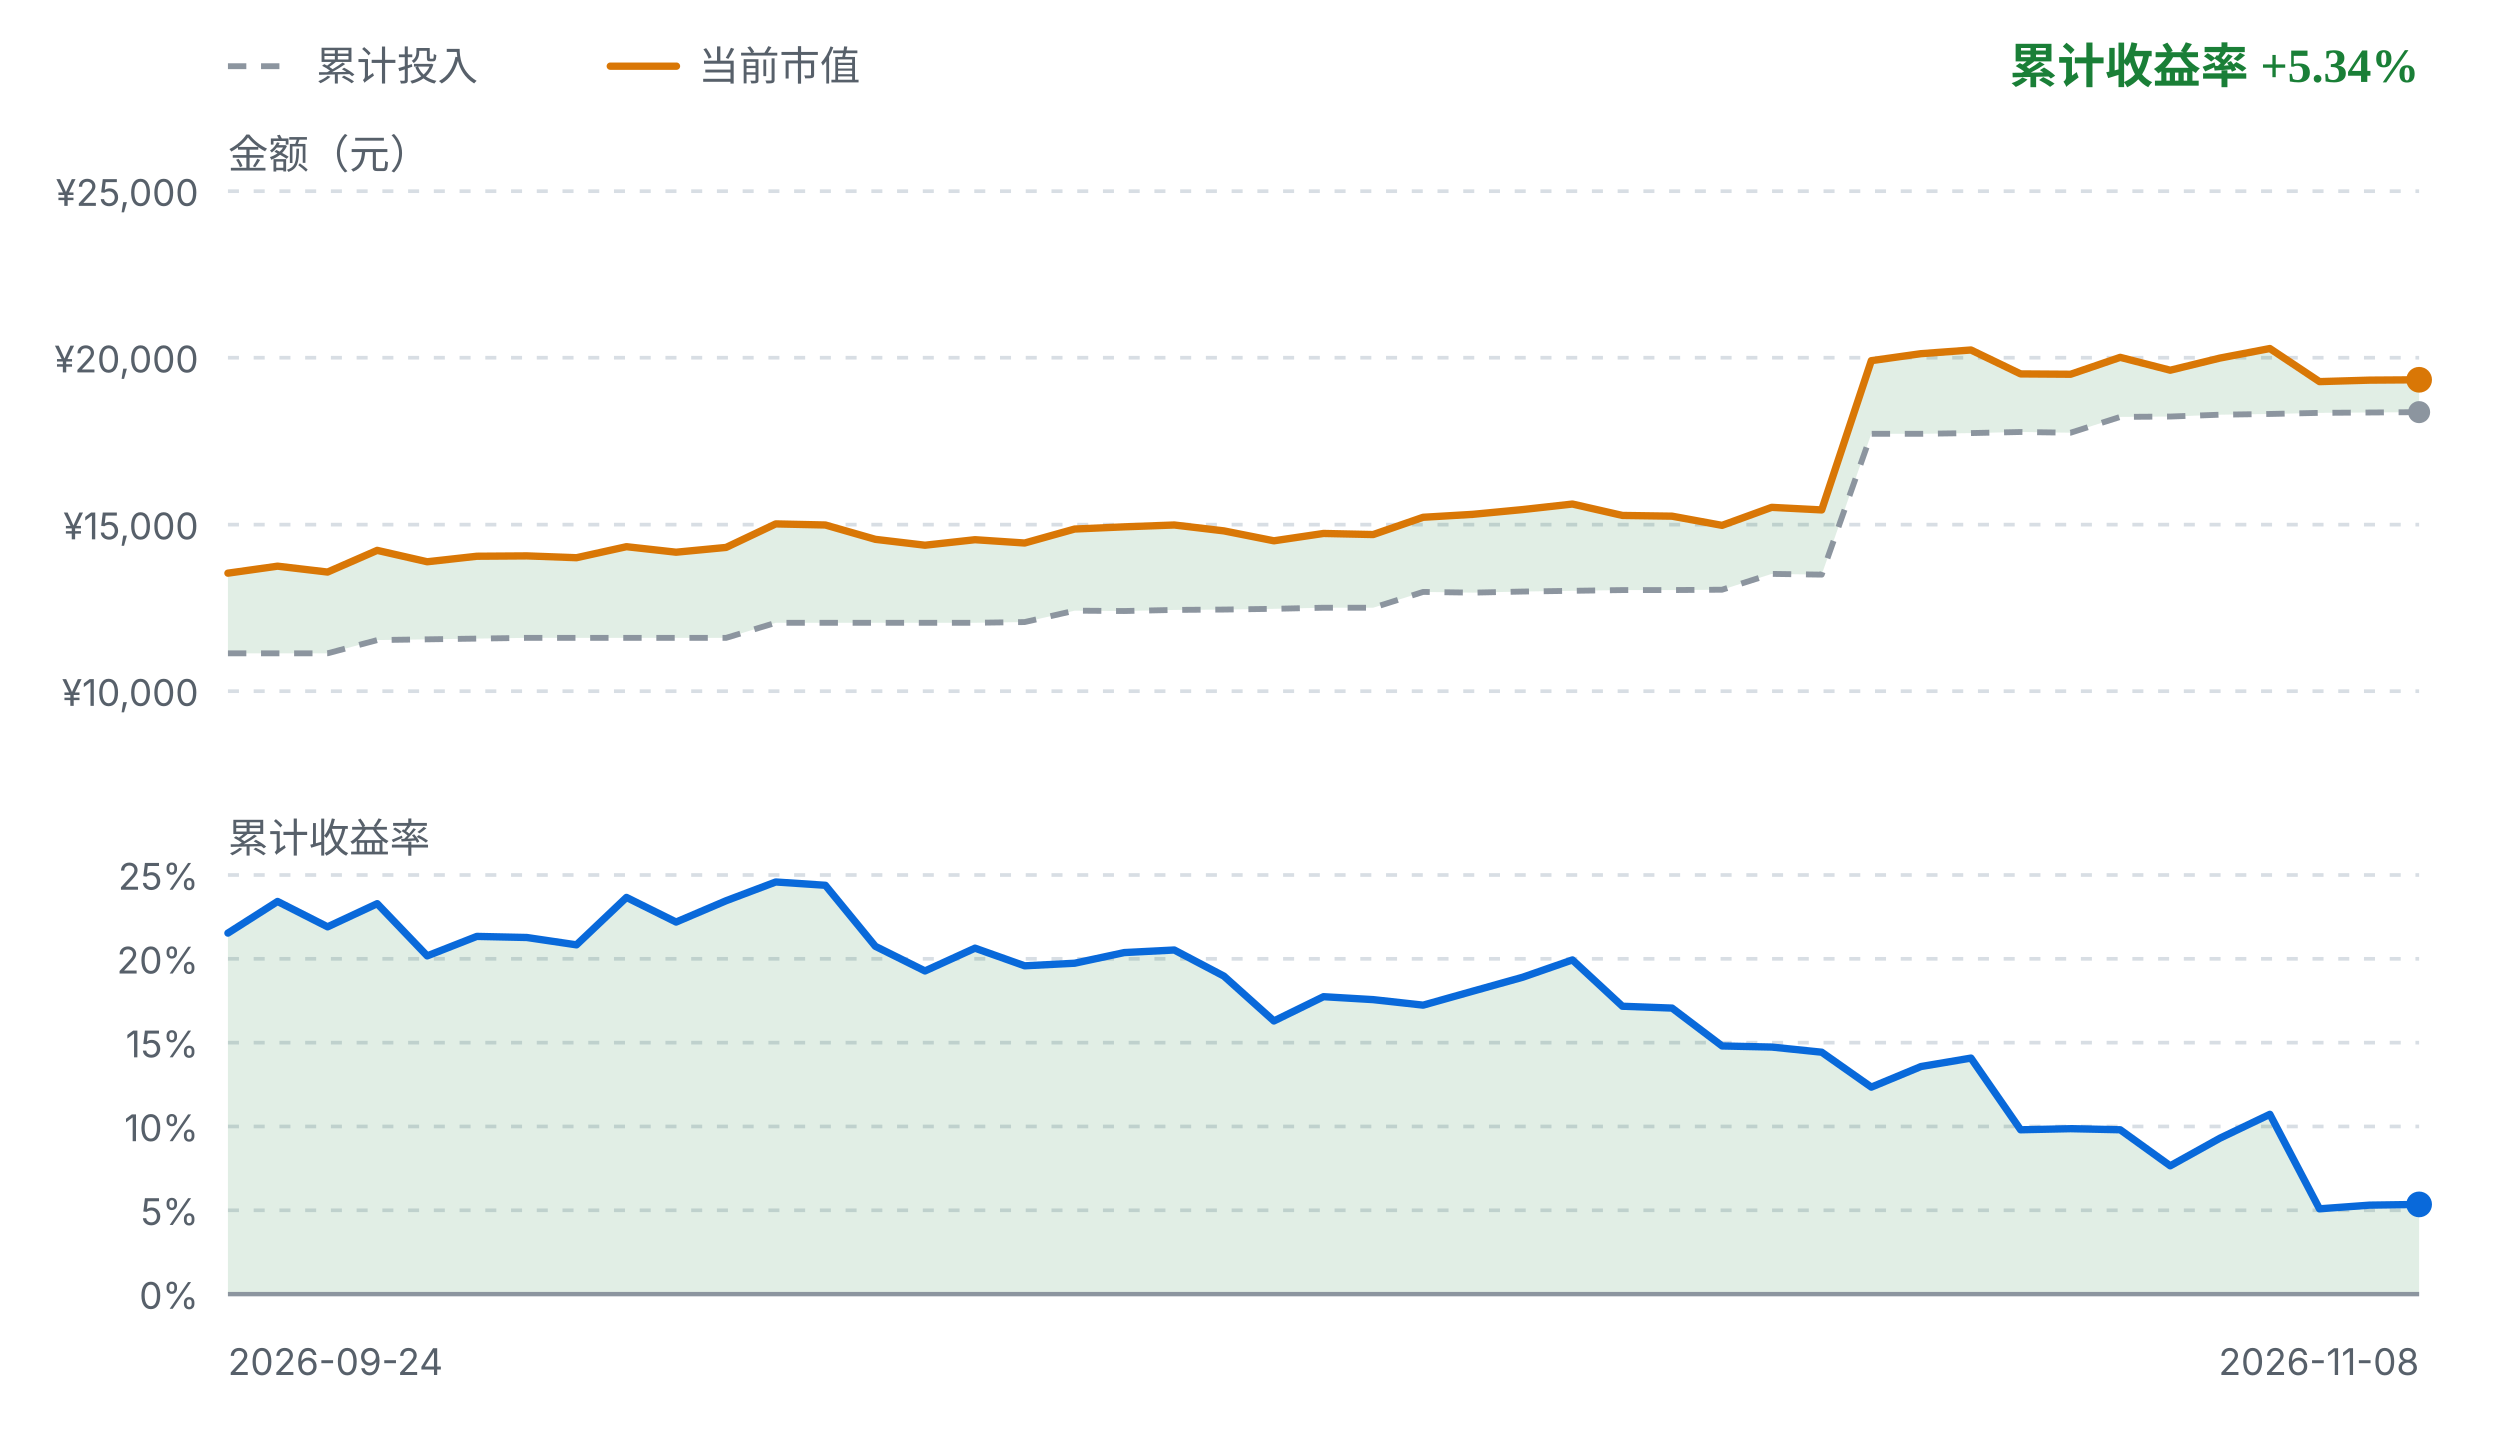
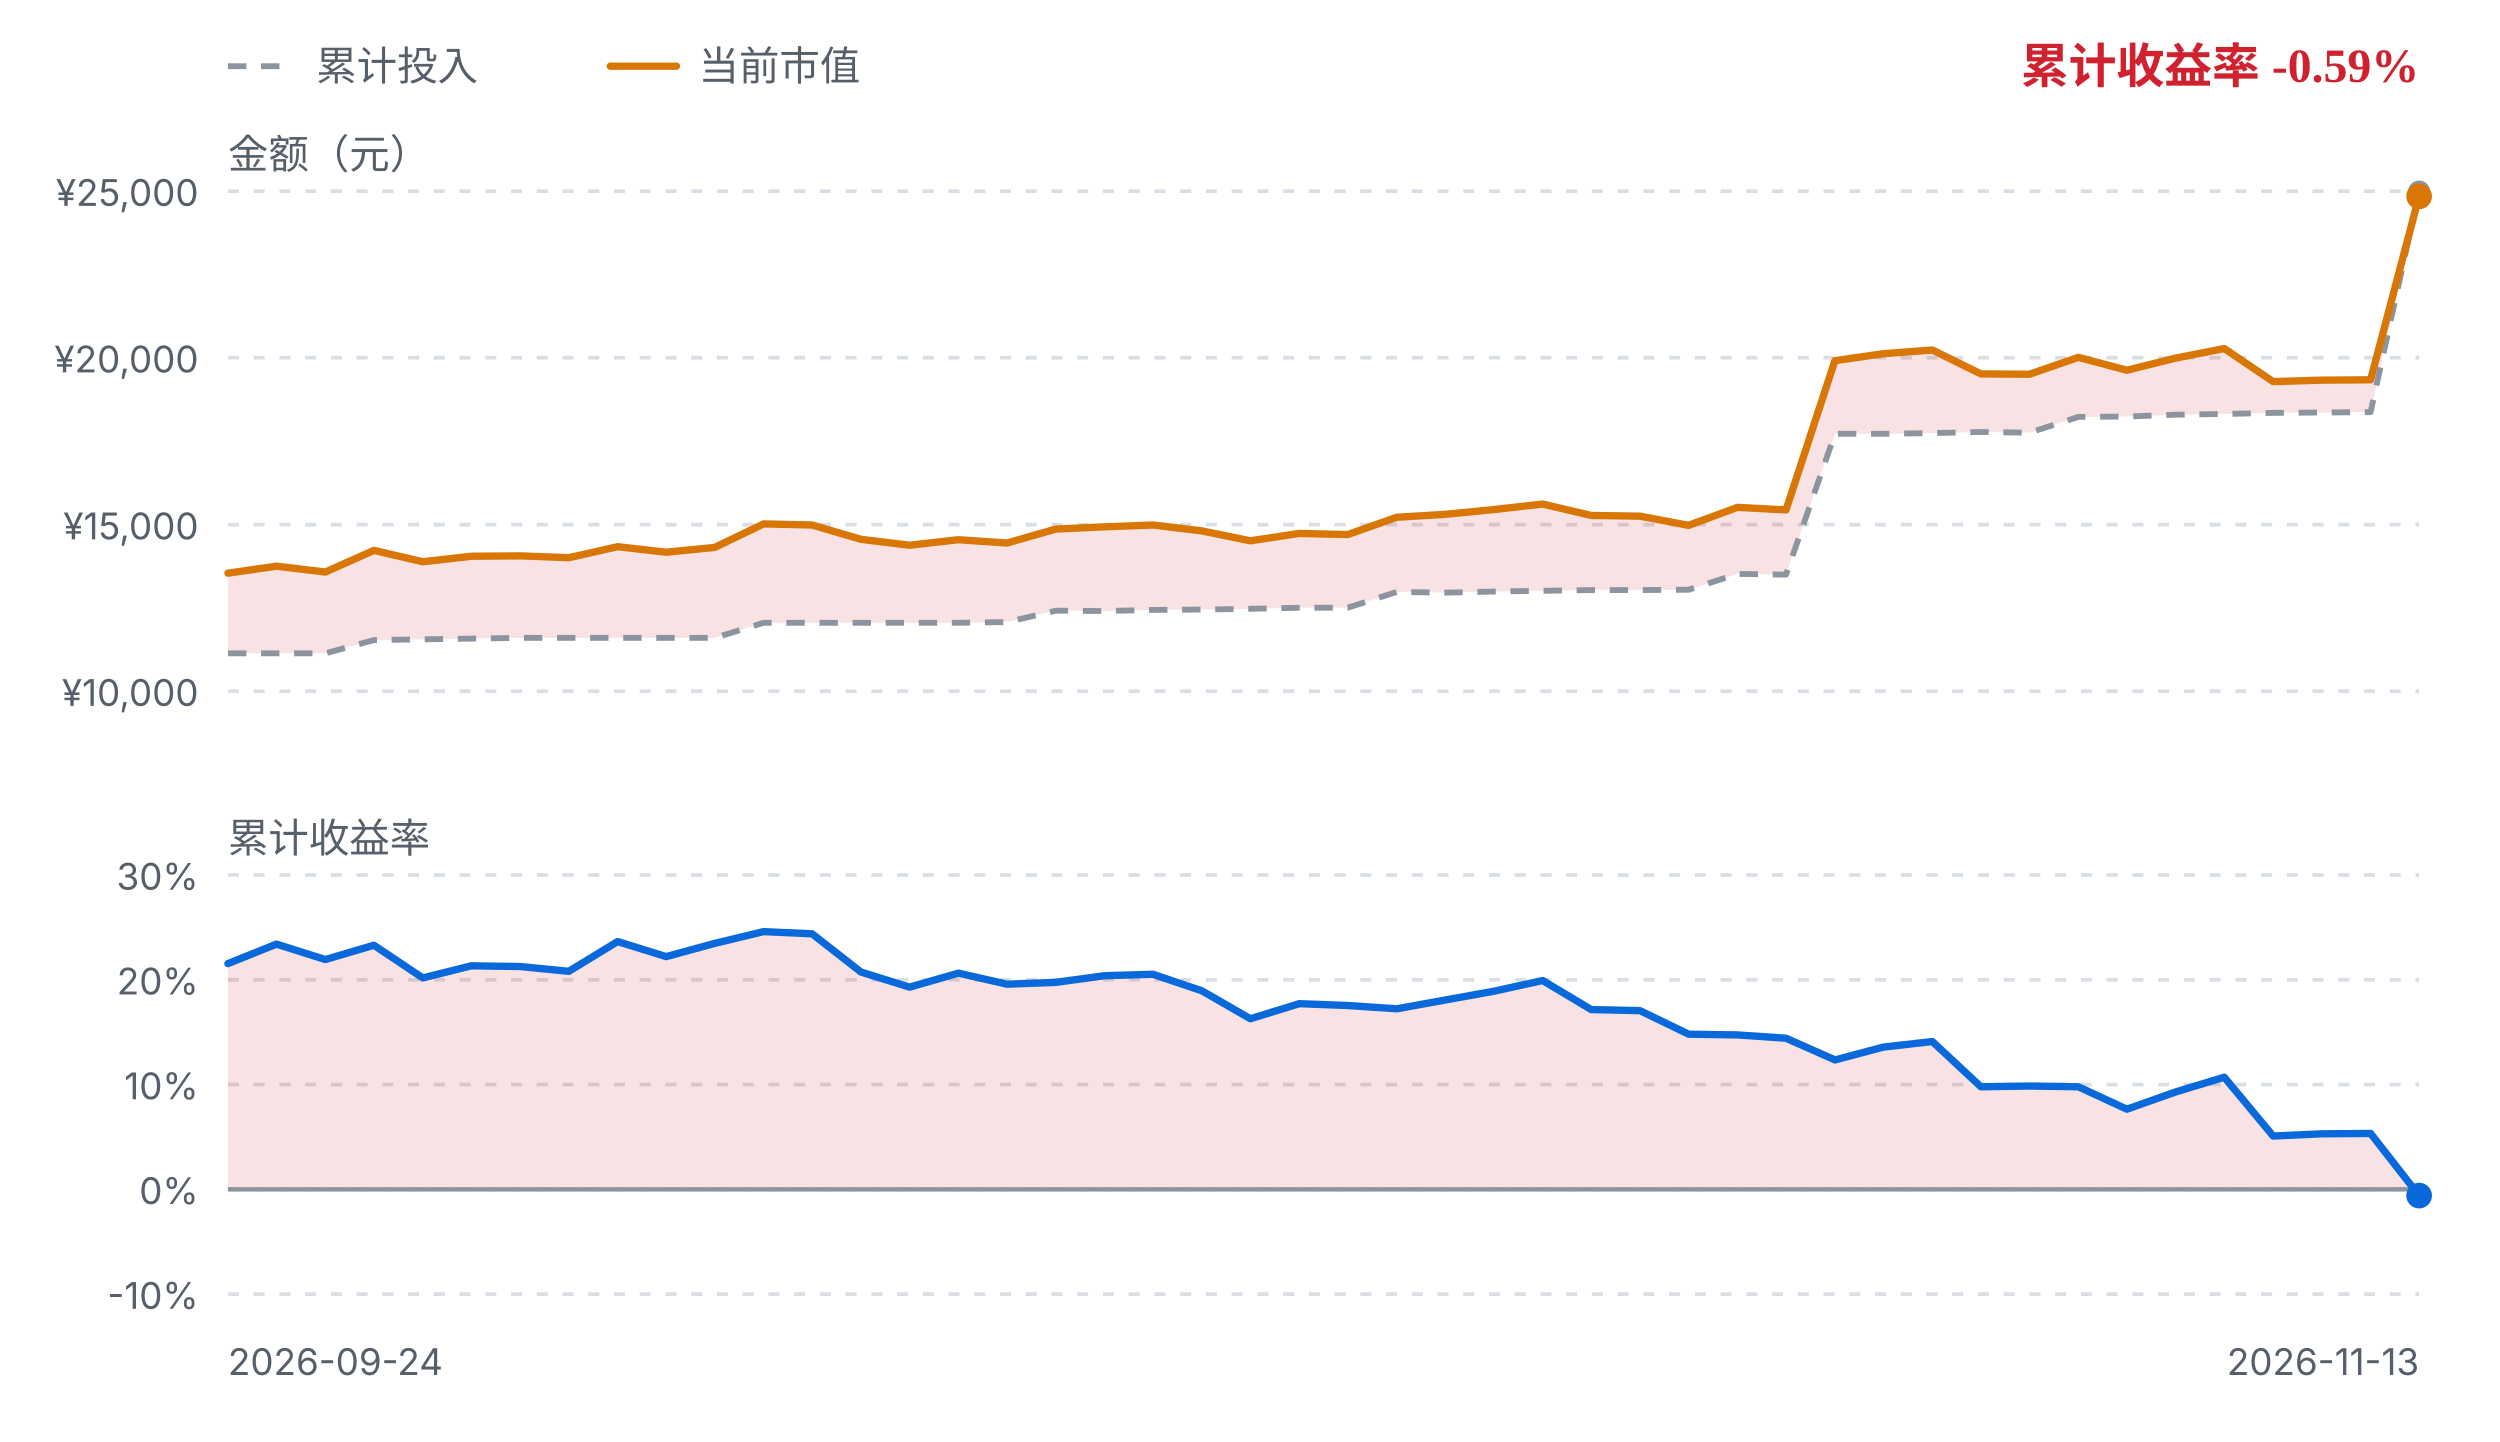
<svg xmlns="http://www.w3.org/2000/svg" viewBox="0 0 680 392" width="680" height="392" role="img" aria-label="FIRE 收益曲线">
  <style>
    .fg { fill: #1f2328; font-family: ui-sans-serif, system-ui, -apple-system, "Segoe UI", sans-serif; }
    .fg-muted { fill: #57606a; font-family: ui-sans-serif, system-ui, -apple-system, "Segoe UI", sans-serif; }
    .grid { stroke: #d8dee4; stroke-width: 1; stroke-dasharray: 3 4; }
    .zero { stroke: #8c959f; stroke-width: 1.2; }
    .basis { fill: none; stroke: #8c959f; stroke-width: 1.6; stroke-dasharray: 5 4; stroke-linejoin: round; }
    .value { fill: none; stroke: #d97706; stroke-width: 2; stroke-linejoin: round; stroke-linecap: round; }
    .rate { fill: none; stroke: #0969da; stroke-width: 2; stroke-linejoin: round; stroke-linecap: round; }
    .gap-up { fill: #1a7f37; fill-opacity: 0.13; }
    .gap-down { fill: #cf222e; fill-opacity: 0.13; }
    .rate-up { fill: #1a7f37; fill-opacity: 0.13; }
    .rate-down { fill: #cf222e; fill-opacity: 0.13; }
    .up { fill: #1a7f37; }
    .down { fill: #cf222e; }
    .dot-value { fill: #d97706; }
    .dot-basis { fill: #8c959f; }
    .dot-rate { fill: #0969da; }
    @media (prefers-color-scheme: dark) {
      .fg { fill: #e6edf3; }
      .fg-muted { fill: #8b949e; }
      .grid { stroke: #30363d; }
      .zero { stroke: #6e7681; }
      .basis { stroke: #6e7681; }
      .value { stroke: #f0b429; }
      .rate { stroke: #58a6ff; }
      .gap-up, .rate-up { fill: #3fb950; fill-opacity: 0.16; }
      .gap-down, .rate-down { fill: #f85149; fill-opacity: 0.16; }
      .up { fill: #3fb950; }
      .down { fill: #f85149; }
      .dot-value { fill: #f0b429; }
      .dot-basis { fill: #6e7681; }
      .dot-rate { fill: #58a6ff; }
    }
  </style>
  <line class="basis" x1="62" y1="18" x2="80" y2="18" />
  <text class="fg-muted" x="86" y="18" font-size="11" dominant-baseline="middle">累计投入</text>
  <line class="value" x1="166" y1="18" x2="184" y2="18" />
  <text class="fg-muted" x="190" y="18" font-size="11" dominant-baseline="middle">当前市值</text>
-   <text class="up" x="658" y="18" text-anchor="end" font-size="13" font-weight="600" dominant-baseline="middle">累计收益率 +5.34%</text>
+   <text class="down" x="658" y="18" text-anchor="end" font-size="13" font-weight="600" dominant-baseline="middle">累计收益率 -0.59%</text>
  <text class="fg-muted" x="62" y="42" font-size="11" dominant-baseline="middle">金额（元）</text>
  <line class="grid" x1="62" y1="52.0" x2="658" y2="52.0" />
  <text class="fg-muted" x="54" y="56.0" text-anchor="end" font-size="10">¥25,000</text>
  <line class="grid" x1="62" y1="97.3" x2="658" y2="97.3" />
  <text class="fg-muted" x="54" y="101.3" text-anchor="end" font-size="10">¥20,000</text>
  <line class="grid" x1="62" y1="142.7" x2="658" y2="142.7" />
  <text class="fg-muted" x="54" y="146.7" text-anchor="end" font-size="10">¥15,000</text>
  <line class="grid" x1="62" y1="188.0" x2="658" y2="188.0" />
  <text class="fg-muted" x="54" y="192.0" text-anchor="end" font-size="10">¥10,000</text>
-   <path d="M62.0,155.9 L75.5,154.0 L89.1,155.6 L102.6,149.7 L116.2,152.8 L129.7,151.3 L143.3,151.2 L156.8,151.7 L170.4,148.7 L183.9,150.2 L197.5,148.9 L211.0,142.5 L224.5,142.8 L238.1,146.7 L251.6,148.3 L265.2,146.8 L278.7,147.7 L292.3,143.9 L305.8,143.3 L319.4,142.8 L332.9,144.4 L346.5,147.1 L360.0,145.1 L373.5,145.4 L387.1,140.7 L400.6,139.9 L414.2,138.6 L427.7,137.1 L441.3,140.2 L454.8,140.4 L468.4,142.9 L481.9,138.0 L495.5,138.7 L509.0,98.1 L522.5,96.2 L536.1,95.2 L549.6,101.7 L563.2,101.8 L576.7,97.2 L590.3,100.7 L603.8,97.4 L617.4,94.8 L630.9,103.8 L644.5,103.4 L658.0,103.3 L658.0,112.1 L644.5,112.2 L630.9,112.3 L617.4,112.6 L603.8,112.8 L590.3,113.3 L576.7,113.4 L563.2,117.7 L549.6,117.5 L536.1,117.8 L522.5,118.0 L509.0,118.0 L495.5,156.3 L481.9,156.1 L468.4,160.4 L454.8,160.5 L441.3,160.5 L427.7,160.7 L414.2,160.9 L400.6,161.2 L387.1,161.0 L373.5,165.3 L360.0,165.3 L346.5,165.6 L332.9,165.8 L319.4,165.9 L305.8,166.2 L292.3,166.1 L278.7,169.2 L265.2,169.4 L251.6,169.4 L238.1,169.4 L224.5,169.4 L211.0,169.4 L197.5,173.5 L183.9,173.5 L170.4,173.5 L156.8,173.5 L143.3,173.5 L129.7,173.7 L116.2,173.9 L102.6,174.1 L89.1,177.7 L75.5,177.7 L62.0,177.7 Z" class="gap-up" />
-   <path d="M62.0,177.7 L75.5,177.7 L89.1,177.7 L102.6,174.1 L116.2,173.9 L129.7,173.7 L143.3,173.5 L156.8,173.5 L170.4,173.5 L183.9,173.5 L197.5,173.5 L211.0,169.4 L224.5,169.4 L238.1,169.4 L251.6,169.4 L265.2,169.4 L278.7,169.2 L292.3,166.1 L305.8,166.2 L319.4,165.9 L332.9,165.8 L346.5,165.6 L360.0,165.3 L373.5,165.3 L387.1,161.0 L400.6,161.2 L414.2,160.9 L427.7,160.7 L441.3,160.5 L454.8,160.5 L468.4,160.4 L481.9,156.1 L495.5,156.3 L509.0,118.0 L522.5,118.0 L536.1,117.8 L549.6,117.5 L563.2,117.7 L576.7,113.4 L590.3,113.3 L603.8,112.8 L617.4,112.6 L630.9,112.3 L644.5,112.2 L658.0,112.1" class="basis" />
-   <path d="M62.0,155.9 L75.5,154.0 L89.1,155.6 L102.6,149.7 L116.2,152.8 L129.7,151.3 L143.3,151.2 L156.8,151.7 L170.4,148.7 L183.9,150.2 L197.5,148.9 L211.0,142.5 L224.5,142.8 L238.1,146.7 L251.6,148.3 L265.2,146.8 L278.7,147.7 L292.3,143.9 L305.8,143.3 L319.4,142.8 L332.9,144.4 L346.5,147.1 L360.0,145.1 L373.5,145.4 L387.1,140.7 L400.6,139.9 L414.2,138.6 L427.7,137.1 L441.3,140.2 L454.8,140.4 L468.4,142.9 L481.9,138.0 L495.5,138.7 L509.0,98.1 L522.5,96.2 L536.1,95.2 L549.6,101.7 L563.2,101.8 L576.7,97.2 L590.3,100.7 L603.8,97.4 L617.4,94.8 L630.9,103.8 L644.5,103.4 L658.0,103.3" class="value" />
-   <circle class="dot-basis" cx="658.0" cy="112.1" r="3" />
-   <circle class="dot-value" cx="658.0" cy="103.3" r="3.5" />
+   <path d="M62.0,155.9 L75.2,154.0 L88.5,155.6 L101.7,149.7 L115.0,152.8 L128.2,151.3 L141.5,151.2 L154.7,151.7 L168.0,148.7 L181.2,150.2 L194.4,148.9 L207.7,142.5 L220.9,142.8 L234.2,146.7 L247.4,148.3 L260.7,146.8 L273.9,147.7 L287.2,143.9 L300.4,143.3 L313.6,142.8 L326.9,144.4 L340.1,147.1 L353.4,145.1 L366.6,145.4 L379.9,140.7 L393.1,139.9 L406.4,138.6 L419.6,137.1 L432.8,140.2 L446.1,140.4 L459.3,142.9 L472.6,138.0 L485.8,138.7 L499.1,98.1 L512.3,96.2 L525.6,95.2 L538.8,101.7 L552.0,101.8 L565.3,97.2 L578.5,100.7 L591.8,97.4 L605.0,94.8 L618.3,103.8 L631.5,103.4 L644.8,103.3 L658.0,53.4 L658.0,52.1 L644.8,112.1 L631.5,112.2 L618.3,112.3 L605.0,112.6 L591.8,112.8 L578.5,113.3 L565.3,113.4 L552.0,117.7 L538.8,117.5 L525.6,117.8 L512.3,118.0 L499.1,118.0 L485.8,156.3 L472.6,156.1 L459.3,160.4 L446.1,160.5 L432.8,160.5 L419.6,160.7 L406.4,160.9 L393.1,161.2 L379.9,161.0 L366.6,165.3 L353.4,165.3 L340.1,165.6 L326.9,165.8 L313.6,165.9 L300.4,166.2 L287.2,166.1 L273.9,169.2 L260.7,169.4 L247.4,169.4 L234.2,169.4 L220.9,169.4 L207.7,169.4 L194.4,173.5 L181.2,173.5 L168.0,173.5 L154.7,173.5 L141.5,173.5 L128.2,173.7 L115.0,173.9 L101.7,174.1 L88.5,177.7 L75.2,177.7 L62.0,177.7 Z" class="gap-down" />
+   <path d="M62.0,177.7 L75.2,177.7 L88.5,177.7 L101.7,174.1 L115.0,173.9 L128.2,173.7 L141.5,173.5 L154.7,173.5 L168.0,173.5 L181.2,173.5 L194.4,173.5 L207.7,169.4 L220.9,169.4 L234.2,169.4 L247.4,169.4 L260.7,169.4 L273.9,169.2 L287.2,166.1 L300.4,166.2 L313.6,165.9 L326.9,165.8 L340.1,165.6 L353.4,165.3 L366.6,165.3 L379.9,161.0 L393.1,161.2 L406.4,160.9 L419.6,160.7 L432.8,160.5 L446.1,160.5 L459.3,160.4 L472.6,156.1 L485.8,156.3 L499.1,118.0 L512.3,118.0 L525.6,117.8 L538.8,117.5 L552.0,117.7 L565.3,113.4 L578.5,113.3 L591.8,112.8 L605.0,112.6 L618.3,112.3 L631.5,112.2 L644.8,112.1 L658.0,52.1" class="basis" />
+   <path d="M62.0,155.9 L75.2,154.0 L88.5,155.6 L101.7,149.7 L115.0,152.8 L128.2,151.3 L141.5,151.2 L154.7,151.7 L168.0,148.7 L181.2,150.2 L194.4,148.9 L207.7,142.5 L220.9,142.8 L234.2,146.7 L247.4,148.3 L260.7,146.8 L273.9,147.7 L287.2,143.9 L300.4,143.3 L313.6,142.8 L326.9,144.4 L340.1,147.1 L353.4,145.1 L366.6,145.4 L379.9,140.7 L393.1,139.9 L406.4,138.6 L419.6,137.1 L432.8,140.2 L446.1,140.4 L459.3,142.9 L472.6,138.0 L485.8,138.7 L499.1,98.1 L512.3,96.2 L525.6,95.2 L538.8,101.7 L552.0,101.8 L565.3,97.2 L578.5,100.7 L591.8,97.4 L605.0,94.8 L618.3,103.8 L631.5,103.4 L644.8,103.3 L658.0,53.4" class="value" />
+   <circle class="dot-basis" cx="658.0" cy="52.1" r="3" />
+   <circle class="dot-value" cx="658.0" cy="53.4" r="3.5" />
  <text class="fg-muted" x="62" y="228" font-size="11" dominant-baseline="middle">累计收益率</text>
  <line class="grid" x1="62" y1="238.0" x2="658" y2="238.0" />
-   <text class="fg-muted" x="54" y="242.0" text-anchor="end" font-size="10">25%</text>
-   <line class="grid" x1="62" y1="260.8" x2="658" y2="260.8" />
-   <text class="fg-muted" x="54" y="264.8" text-anchor="end" font-size="10">20%</text>
-   <line class="grid" x1="62" y1="283.6" x2="658" y2="283.6" />
-   <text class="fg-muted" x="54" y="287.6" text-anchor="end" font-size="10">15%</text>
-   <line class="grid" x1="62" y1="306.4" x2="658" y2="306.4" />
-   <text class="fg-muted" x="54" y="310.4" text-anchor="end" font-size="10">10%</text>
-   <line class="grid" x1="62" y1="329.2" x2="658" y2="329.2" />
-   <text class="fg-muted" x="54" y="333.2" text-anchor="end" font-size="10">5%</text>
+   <text class="fg-muted" x="54" y="242.0" text-anchor="end" font-size="10">30%</text>
+   <line class="grid" x1="62" y1="266.5" x2="658" y2="266.5" />
+   <text class="fg-muted" x="54" y="270.5" text-anchor="end" font-size="10">20%</text>
+   <line class="grid" x1="62" y1="295.0" x2="658" y2="295.0" />
+   <text class="fg-muted" x="54" y="299.0" text-anchor="end" font-size="10">10%</text>
+   <line class="grid" x1="62" y1="323.5" x2="658" y2="323.5" />
+   <text class="fg-muted" x="54" y="327.5" text-anchor="end" font-size="10">0%</text>
  <line class="grid" x1="62" y1="352.0" x2="658" y2="352.0" />
-   <text class="fg-muted" x="54" y="356.0" text-anchor="end" font-size="10">0%</text>
-   <path d="M62.0,253.8 L75.5,245.2 L89.1,252.1 L102.6,245.8 L116.2,260.0 L129.7,254.7 L143.3,255.0 L156.8,257.0 L170.4,244.1 L183.9,250.8 L197.5,245.0 L211.0,239.9 L224.5,240.8 L238.1,257.4 L251.6,264.1 L265.2,257.9 L278.7,262.7 L292.3,262.0 L305.8,259.1 L319.4,258.4 L332.9,265.5 L346.5,277.7 L360.0,271.1 L373.5,271.9 L387.1,273.4 L400.6,269.6 L414.2,265.8 L427.7,261.1 L441.3,273.7 L454.8,274.2 L468.4,284.5 L481.9,284.8 L495.5,286.2 L509.0,295.7 L522.5,290.1 L536.1,287.8 L549.6,307.3 L563.2,307.0 L576.7,307.3 L590.3,317.1 L603.8,309.6 L617.4,303.1 L630.9,328.8 L644.5,327.8 L658.0,327.6 L658.0,352.0 L62.0,352.0 Z" class="rate-up" />
-   <line class="zero" x1="62" y1="352.0" x2="658" y2="352.0" />
-   <path d="M62.0,253.8 L75.5,245.2 L89.1,252.1 L102.6,245.8 L116.2,260.0 L129.7,254.7 L143.3,255.0 L156.8,257.0 L170.4,244.1 L183.9,250.8 L197.5,245.0 L211.0,239.9 L224.5,240.8 L238.1,257.4 L251.6,264.1 L265.2,257.9 L278.7,262.7 L292.3,262.0 L305.8,259.1 L319.4,258.4 L332.9,265.5 L346.5,277.7 L360.0,271.1 L373.5,271.9 L387.1,273.4 L400.6,269.6 L414.2,265.8 L427.7,261.1 L441.3,273.7 L454.8,274.2 L468.4,284.5 L481.9,284.8 L495.5,286.2 L509.0,295.7 L522.5,290.1 L536.1,287.8 L549.6,307.3 L563.2,307.0 L576.7,307.3 L590.3,317.1 L603.8,309.6 L617.4,303.1 L630.9,328.8 L644.5,327.8 L658.0,327.6" class="rate" />
-   <circle class="dot-rate" cx="658.0" cy="327.6" r="3.5" />
+   <text class="fg-muted" x="54" y="356.0" text-anchor="end" font-size="10">-10%</text>
+   <path d="M62.0,262.1 L75.2,256.8 L88.5,261.0 L101.7,257.1 L115.0,266.0 L128.2,262.7 L141.5,262.9 L154.7,264.2 L168.0,256.1 L181.2,260.2 L194.4,256.6 L207.7,253.4 L220.9,254.0 L234.2,264.4 L247.4,268.5 L260.7,264.7 L273.9,267.7 L287.2,267.2 L300.4,265.4 L313.6,265.0 L326.9,269.5 L340.1,277.1 L353.4,273.0 L366.6,273.5 L379.9,274.4 L393.1,272.0 L406.4,269.6 L419.6,266.7 L432.8,274.6 L446.1,274.9 L459.3,281.3 L472.6,281.5 L485.8,282.4 L499.1,288.3 L512.3,284.8 L525.6,283.3 L538.8,295.6 L552.0,295.4 L565.3,295.6 L578.5,301.7 L591.8,297.0 L605.0,293.0 L618.3,309.0 L631.5,308.4 L644.8,308.3 L658.0,325.2 L658.0,323.5 L62.0,323.5 Z" class="rate-down" />
+   <line class="zero" x1="62" y1="323.5" x2="658" y2="323.5" />
+   <path d="M62.0,262.1 L75.2,256.8 L88.5,261.0 L101.7,257.1 L115.0,266.0 L128.2,262.7 L141.5,262.9 L154.7,264.2 L168.0,256.1 L181.2,260.2 L194.4,256.6 L207.7,253.4 L220.9,254.0 L234.2,264.4 L247.4,268.5 L260.7,264.7 L273.9,267.7 L287.2,267.2 L300.4,265.4 L313.6,265.0 L326.9,269.5 L340.1,277.1 L353.4,273.0 L366.6,273.5 L379.9,274.4 L393.1,272.0 L406.4,269.6 L419.6,266.7 L432.8,274.6 L446.1,274.9 L459.3,281.3 L472.6,281.5 L485.8,282.4 L499.1,288.3 L512.3,284.8 L525.6,283.3 L538.8,295.6 L552.0,295.4 L565.3,295.6 L578.5,301.7 L591.8,297.0 L605.0,293.0 L618.3,309.0 L631.5,308.4 L644.8,308.3 L658.0,325.2" class="rate" />
+   <circle class="dot-rate" cx="658.0" cy="325.2" r="3.5" />
  <text class="fg-muted" x="62" y="374" font-size="10">2026-09-24</text>
-   <text class="fg-muted" x="658" y="374" text-anchor="end" font-size="10">2026-11-08</text>
+   <text class="fg-muted" x="658" y="374" text-anchor="end" font-size="10">2026-11-13</text>
</svg>
